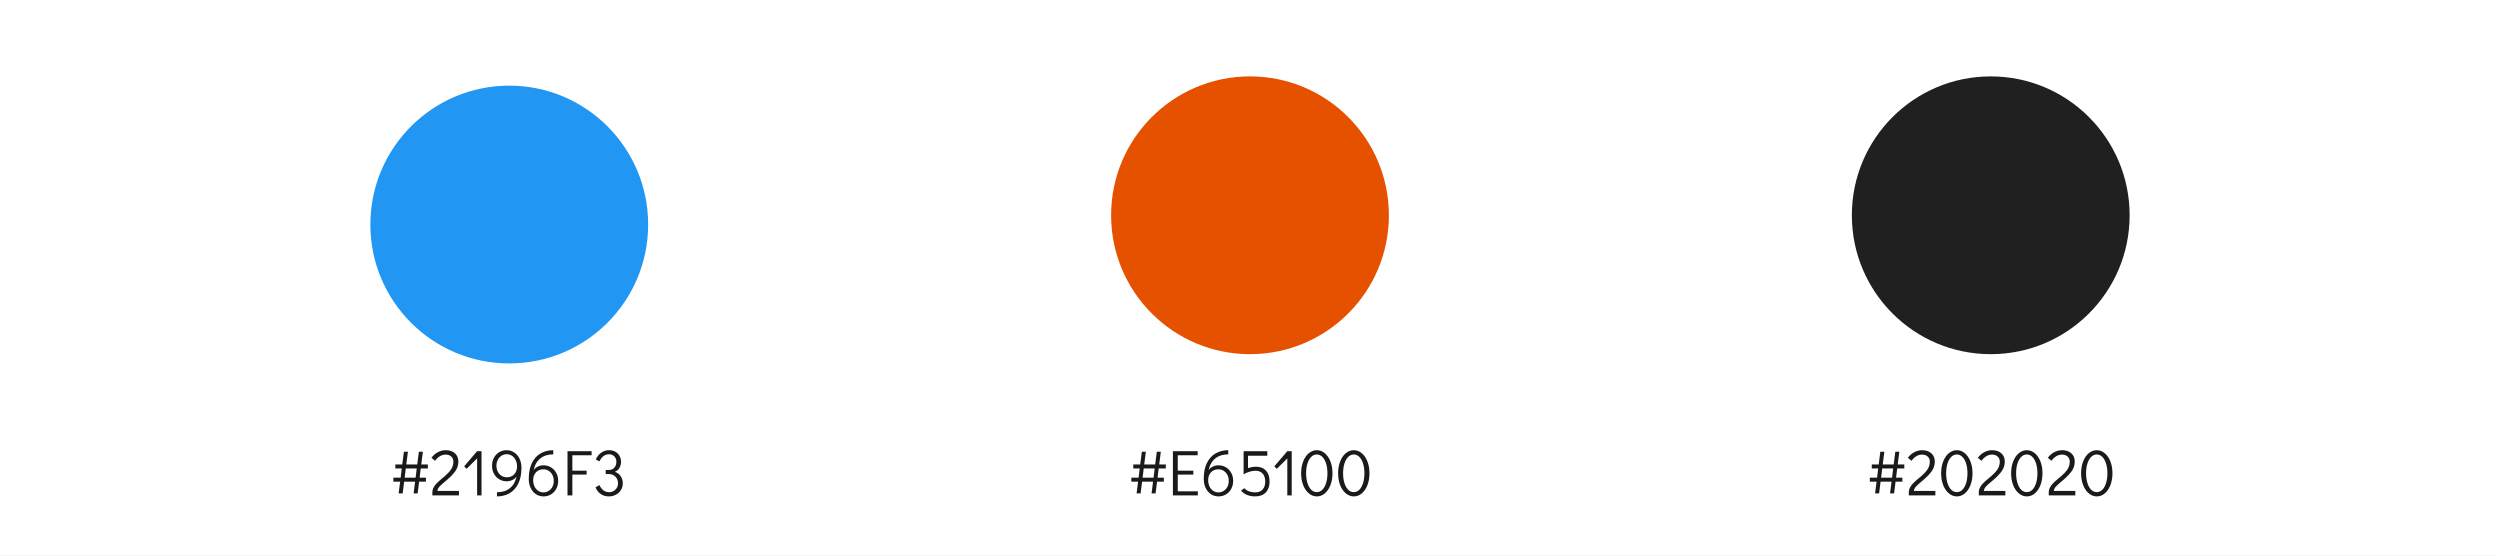
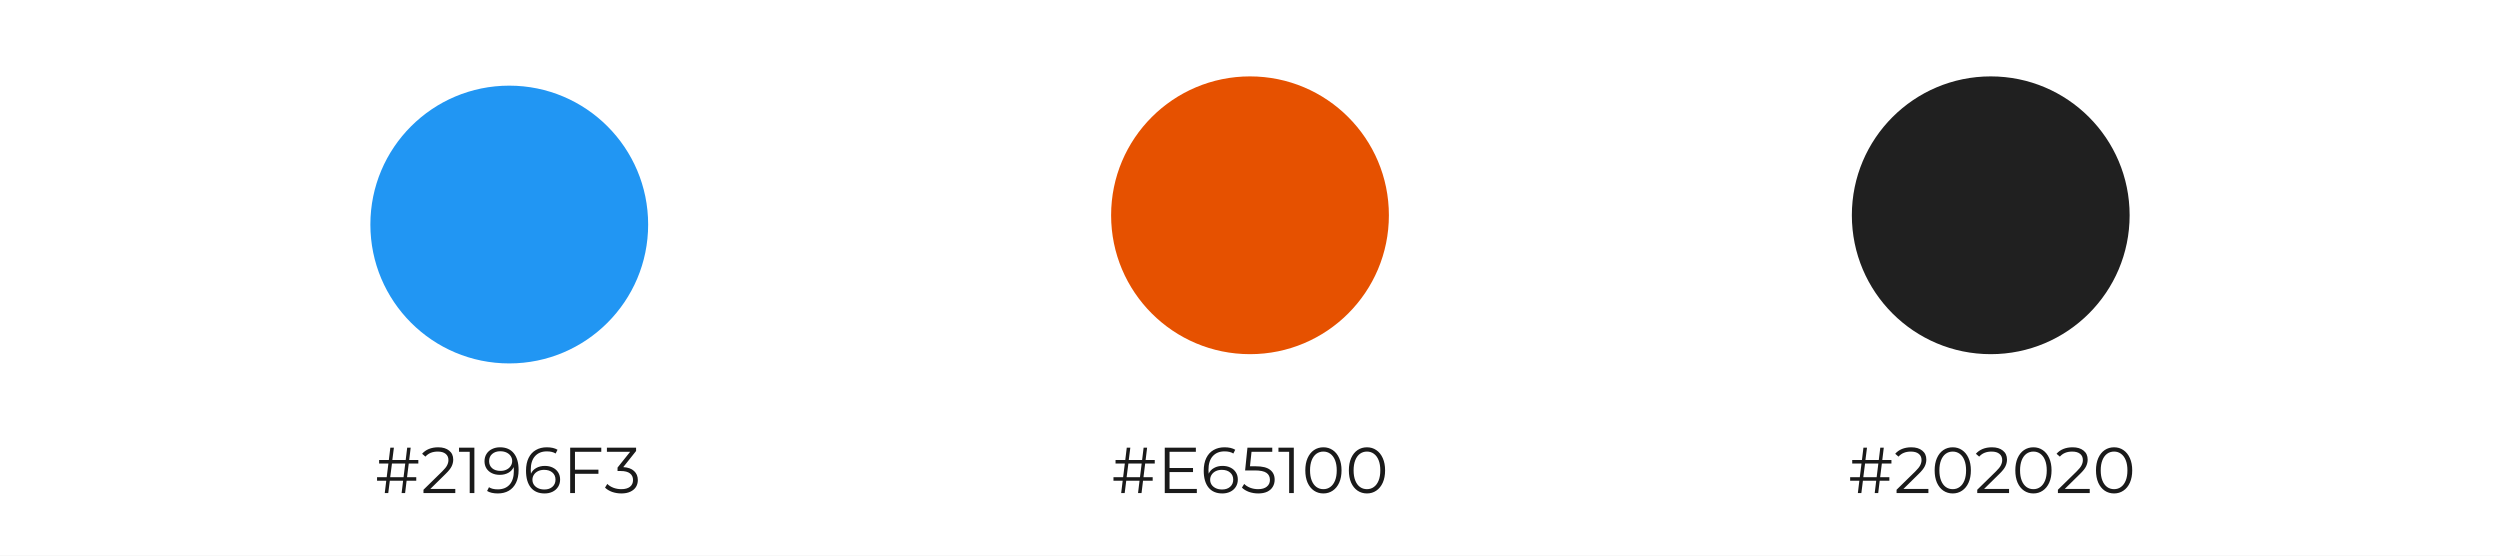
<svg xmlns="http://www.w3.org/2000/svg" width="1080" height="240" viewBox="0 0 1080 240" fill="none">
  <rect width="1080" height="240" fill="white" />
  <circle cx="220" cy="97" r="60" fill="#2196F3" />
  <circle cx="540" cy="93" r="60" fill="#E65100" />
  <circle cx="860" cy="93" r="60" fill="#202020" />
-   <path d="M184.841 202.38H181.761L181.285 206.356H184.001V208.092H181.061L180.417 213.16H178.681L179.325 208.092H174.593L173.949 213.16H172.213L172.857 208.092H169.945V206.356H173.081L173.557 202.38H170.785V200.644H173.781L174.481 195.156H176.217L175.517 200.644H180.249L180.949 195.156H182.685L181.985 200.644H184.841V202.38ZM179.549 206.356L180.025 202.38H175.293L174.817 206.356H179.549ZM186.782 212.796C186.782 211.975 186.969 211.219 187.342 210.528C187.734 209.819 188.21 209.193 188.77 208.652C189.33 208.092 190.095 207.411 191.066 206.608C191.663 206.123 191.981 205.861 192.018 205.824C193.231 204.797 194.174 203.789 194.846 202.8C195.518 201.811 195.854 200.672 195.854 199.384C195.854 198.488 195.546 197.769 194.93 197.228C194.333 196.668 193.539 196.388 192.55 196.388C191.635 196.388 190.795 196.621 190.03 197.088C189.283 197.536 188.583 198.199 187.93 199.076L186.39 197.76C187.137 196.733 188.051 195.931 189.134 195.352C190.235 194.773 191.374 194.484 192.55 194.484C194.211 194.484 195.537 194.932 196.526 195.828C197.515 196.705 198.01 197.891 198.01 199.384C198.01 200.952 197.562 202.352 196.666 203.584C195.77 204.816 194.538 206.095 192.97 207.42C192.578 207.756 192.391 207.915 192.41 207.896C191.253 208.848 190.394 209.632 189.834 210.248C189.274 210.864 188.994 211.48 188.994 212.096H198.262V214H186.782V212.796ZM206.116 194.904H208.02V214H206.116V198.04L201.58 202.52L200.516 201.456L206.116 194.904ZM218.886 194.484C220.08 194.484 221.163 194.811 222.134 195.464C223.123 196.099 223.888 196.995 224.43 198.152C224.99 199.309 225.27 200.616 225.27 202.072C225.27 204.797 224.803 207.093 223.87 208.96C222.955 210.808 221.695 212.189 220.09 213.104C218.503 214 216.702 214.448 214.686 214.448V212.656C216.963 212.656 218.839 212.059 220.314 210.864C221.788 209.669 222.731 207.971 223.142 205.768C222.75 206.459 222.152 206.991 221.35 207.364C220.547 207.737 219.744 207.924 218.942 207.924C217.747 207.924 216.664 207.635 215.694 207.056C214.723 206.477 213.958 205.684 213.398 204.676C212.838 203.649 212.558 202.492 212.558 201.204C212.558 199.916 212.828 198.768 213.37 197.76C213.93 196.733 214.686 195.931 215.638 195.352C216.608 194.773 217.691 194.484 218.886 194.484ZM218.942 206.188C220.304 206.188 221.378 205.749 222.162 204.872C222.964 203.976 223.366 202.856 223.366 201.512C223.366 200.504 223.17 199.599 222.778 198.796C222.386 197.975 221.854 197.34 221.182 196.892C220.51 196.444 219.763 196.22 218.942 196.22C218.102 196.22 217.336 196.435 216.646 196.864C215.974 197.293 215.442 197.891 215.05 198.656C214.658 199.403 214.462 200.252 214.462 201.204C214.462 202.156 214.658 203.015 215.05 203.78C215.442 204.527 215.974 205.115 216.646 205.544C217.336 205.973 218.102 206.188 218.942 206.188ZM234.749 201.008C235.944 201.008 237.026 201.297 237.997 201.876C238.968 202.455 239.733 203.257 240.293 204.284C240.853 205.292 241.133 206.44 241.133 207.728C241.133 209.016 240.853 210.173 240.293 211.2C239.752 212.208 238.996 213.001 238.025 213.58C237.073 214.159 236 214.448 234.805 214.448C233.61 214.448 232.518 214.131 231.529 213.496C230.558 212.843 229.793 211.937 229.233 210.78C228.692 209.623 228.421 208.316 228.421 206.86C228.421 204.135 228.878 201.848 229.793 200C230.726 198.133 231.986 196.752 233.573 195.856C235.178 194.941 236.989 194.484 239.005 194.484V196.276C236.728 196.276 234.852 196.873 233.377 198.068C231.902 199.263 230.96 200.961 230.549 203.164C230.941 202.473 231.538 201.941 232.341 201.568C233.144 201.195 233.946 201.008 234.749 201.008ZM234.749 212.712C235.589 212.712 236.345 212.497 237.017 212.068C237.708 211.639 238.249 211.051 238.641 210.304C239.033 209.539 239.229 208.68 239.229 207.728C239.229 206.776 239.033 205.927 238.641 205.18C238.249 204.415 237.708 203.817 237.017 203.388C236.345 202.959 235.589 202.744 234.749 202.744C233.386 202.744 232.304 203.192 231.501 204.088C230.717 204.965 230.325 206.076 230.325 207.42C230.325 208.428 230.521 209.343 230.913 210.164C231.305 210.967 231.837 211.592 232.509 212.04C233.181 212.488 233.928 212.712 234.749 212.712ZM245.159 214V194.904H255.575V196.668H247.259V203.332H253.419V205.04H247.259V214H245.159ZM265.604 203.836C266.63 204.153 267.461 204.76 268.096 205.656C268.73 206.552 269.048 207.588 269.048 208.764C269.048 209.847 268.777 210.827 268.236 211.704C267.713 212.563 266.985 213.235 266.052 213.72C265.137 214.205 264.129 214.448 263.028 214.448C261.646 214.448 260.461 214.093 259.472 213.384C258.482 212.675 257.745 211.723 257.26 210.528L258.94 209.548C259.388 210.5 259.957 211.256 260.648 211.816C261.357 212.357 262.178 212.628 263.112 212.628C264.213 212.628 265.128 212.264 265.856 211.536C266.602 210.808 266.976 209.884 266.976 208.764C266.976 207.607 266.602 206.655 265.856 205.908C265.109 205.161 264.157 204.788 263 204.788H261.656V203.052H262.888C263.914 203.052 264.736 202.725 265.352 202.072C265.968 201.4 266.276 200.541 266.276 199.496C266.276 198.544 265.977 197.769 265.38 197.172C264.801 196.556 264.054 196.248 263.14 196.248C262.169 196.248 261.348 196.519 260.676 197.06C260.004 197.583 259.425 198.339 258.94 199.328L257.4 198.488C257.941 197.256 258.706 196.285 259.696 195.576C260.685 194.848 261.833 194.484 263.14 194.484C264.129 194.484 265.016 194.699 265.8 195.128C266.584 195.557 267.19 196.155 267.62 196.92C268.068 197.667 268.292 198.525 268.292 199.496C268.292 200.504 268.049 201.4 267.564 202.184C267.097 202.949 266.444 203.5 265.604 203.836Z" fill="#1A1A1A" />
-   <path d="M503.632 202.38H500.552L500.076 206.356H502.792V208.092H499.852L499.208 213.16H497.472L498.116 208.092H493.384L492.74 213.16H491.004L491.648 208.092H488.736V206.356H491.872L492.348 202.38H489.576V200.644H492.572L493.272 195.156H495.008L494.308 200.644H499.04L499.74 195.156H501.476L500.776 200.644H503.632V202.38ZM498.34 206.356L498.816 202.38H494.084L493.608 206.356H498.34ZM506.693 214V194.904H517.389V196.668H508.793V203.332H515.513V205.04H508.793V212.264H517.473V214H506.693ZM526.347 201.008C527.542 201.008 528.624 201.297 529.595 201.876C530.566 202.455 531.331 203.257 531.891 204.284C532.451 205.292 532.731 206.44 532.731 207.728C532.731 209.016 532.451 210.173 531.891 211.2C531.35 212.208 530.594 213.001 529.623 213.58C528.671 214.159 527.598 214.448 526.403 214.448C525.208 214.448 524.116 214.131 523.127 213.496C522.156 212.843 521.391 211.937 520.831 210.78C520.29 209.623 520.019 208.316 520.019 206.86C520.019 204.135 520.476 201.848 521.391 200C522.324 198.133 523.584 196.752 525.171 195.856C526.776 194.941 528.587 194.484 530.603 194.484V196.276C528.326 196.276 526.45 196.873 524.975 198.068C523.5 199.263 522.558 200.961 522.147 203.164C522.539 202.473 523.136 201.941 523.939 201.568C524.742 201.195 525.544 201.008 526.347 201.008ZM526.347 212.712C527.187 212.712 527.943 212.497 528.615 212.068C529.306 211.639 529.847 211.051 530.239 210.304C530.631 209.539 530.827 208.68 530.827 207.728C530.827 206.776 530.631 205.927 530.239 205.18C529.847 204.415 529.306 203.817 528.615 203.388C527.943 202.959 527.187 202.744 526.347 202.744C524.984 202.744 523.902 203.192 523.099 204.088C522.315 204.965 521.923 206.076 521.923 207.42C521.923 208.428 522.119 209.343 522.511 210.164C522.903 210.967 523.435 211.592 524.107 212.04C524.779 212.488 525.526 212.712 526.347 212.712ZM542.581 201.624C544.429 201.624 545.866 202.184 546.893 203.304C547.938 204.424 548.461 205.983 548.461 207.98C548.461 210.015 547.91 211.601 546.809 212.74C545.726 213.879 544.205 214.448 542.245 214.448C540.976 214.448 539.8 214.233 538.717 213.804C537.634 213.356 536.766 212.731 536.113 211.928L537.597 210.892C538.064 211.471 538.708 211.919 539.529 212.236C540.369 212.553 541.293 212.712 542.301 212.712C543.645 212.712 544.69 212.301 545.437 211.48C546.202 210.64 546.585 209.473 546.585 207.98C546.566 206.524 546.193 205.395 545.465 204.592C544.737 203.771 543.72 203.36 542.413 203.36C541.592 203.36 540.724 203.5 539.809 203.78C538.894 204.041 538.036 204.415 537.233 204.9V194.904H547.481V196.864H539.137V202.24C540.313 201.829 541.461 201.624 542.581 201.624ZM556.119 194.904H558.023V214H556.119V198.04L551.583 202.52L550.519 201.456L556.119 194.904ZM568.889 214.448C567.638 214.448 566.49 214.019 565.445 213.16C564.4 212.301 563.578 211.116 562.981 209.604C562.384 208.073 562.085 206.356 562.085 204.452C562.085 202.548 562.384 200.84 562.981 199.328C563.578 197.797 564.39 196.612 565.417 195.772C566.462 194.913 567.61 194.484 568.861 194.484C570.112 194.484 571.25 194.913 572.277 195.772C573.322 196.612 574.144 197.797 574.741 199.328C575.338 200.84 575.637 202.548 575.637 204.452C575.637 206.356 575.338 208.073 574.741 209.604C574.144 211.116 573.332 212.301 572.305 213.16C571.278 214.019 570.14 214.448 568.889 214.448ZM568.861 212.6C569.757 212.6 570.55 212.264 571.241 211.592C571.932 210.901 572.473 209.94 572.865 208.708C573.257 207.457 573.453 206.039 573.453 204.452C573.453 202.865 573.257 201.456 572.865 200.224C572.473 198.992 571.932 198.04 571.241 197.368C570.55 196.677 569.757 196.332 568.861 196.332C567.965 196.332 567.162 196.677 566.453 197.368C565.762 198.04 565.221 198.992 564.829 200.224C564.437 201.456 564.241 202.865 564.241 204.452C564.241 206.039 564.437 207.457 564.829 208.708C565.221 209.94 565.762 210.901 566.453 211.592C567.162 212.264 567.965 212.6 568.861 212.6ZM584.864 214.448C583.614 214.448 582.466 214.019 581.42 213.16C580.375 212.301 579.554 211.116 578.956 209.604C578.359 208.073 578.06 206.356 578.06 204.452C578.06 202.548 578.359 200.84 578.956 199.328C579.554 197.797 580.366 196.612 581.392 195.772C582.438 194.913 583.586 194.484 584.836 194.484C586.087 194.484 587.226 194.913 588.252 195.772C589.298 196.612 590.119 197.797 590.716 199.328C591.314 200.84 591.612 202.548 591.612 204.452C591.612 206.356 591.314 208.073 590.716 209.604C590.119 211.116 589.307 212.301 588.28 213.16C587.254 214.019 586.115 214.448 584.864 214.448ZM584.836 212.6C585.732 212.6 586.526 212.264 587.216 211.592C587.907 210.901 588.448 209.94 588.84 208.708C589.232 207.457 589.428 206.039 589.428 204.452C589.428 202.865 589.232 201.456 588.84 200.224C588.448 198.992 587.907 198.04 587.216 197.368C586.526 196.677 585.732 196.332 584.836 196.332C583.94 196.332 583.138 196.677 582.428 197.368C581.738 198.04 581.196 198.992 580.804 200.224C580.412 201.456 580.216 202.865 580.216 204.452C580.216 206.039 580.412 207.457 580.804 208.708C581.196 209.94 581.738 210.901 582.428 211.592C583.138 212.264 583.94 212.6 584.836 212.6Z" fill="#1A1A1A" />
-   <path d="M822.662 202.38H819.582L819.106 206.356H821.822V208.092H818.882L818.238 213.16H816.502L817.146 208.092H812.414L811.77 213.16H810.034L810.678 208.092H807.766V206.356H810.902L811.378 202.38H808.606V200.644H811.602L812.302 195.156H814.038L813.338 200.644H818.07L818.77 195.156H820.506L819.806 200.644H822.662V202.38ZM817.37 206.356L817.846 202.38H813.114L812.638 206.356H817.37ZM824.602 212.796C824.602 211.975 824.789 211.219 825.162 210.528C825.554 209.819 826.03 209.193 826.59 208.652C827.15 208.092 827.916 207.411 828.886 206.608C829.484 206.123 829.801 205.861 829.838 205.824C831.052 204.797 831.994 203.789 832.666 202.8C833.338 201.811 833.674 200.672 833.674 199.384C833.674 198.488 833.366 197.769 832.75 197.228C832.153 196.668 831.36 196.388 830.37 196.388C829.456 196.388 828.616 196.621 827.85 197.088C827.104 197.536 826.404 198.199 825.75 199.076L824.21 197.76C824.957 196.733 825.872 195.931 826.954 195.352C828.056 194.773 829.194 194.484 830.37 194.484C832.032 194.484 833.357 194.932 834.346 195.828C835.336 196.705 835.83 197.891 835.83 199.384C835.83 200.952 835.382 202.352 834.486 203.584C833.59 204.816 832.358 206.095 830.79 207.42C830.398 207.756 830.212 207.915 830.23 207.896C829.073 208.848 828.214 209.632 827.654 210.248C827.094 210.864 826.814 211.48 826.814 212.096H836.082V214H824.602V212.796ZM845.379 214.448C844.128 214.448 842.98 214.019 841.935 213.16C840.89 212.301 840.068 211.116 839.471 209.604C838.874 208.073 838.575 206.356 838.575 204.452C838.575 202.548 838.874 200.84 839.471 199.328C840.068 197.797 840.88 196.612 841.907 195.772C842.952 194.913 844.1 194.484 845.351 194.484C846.602 194.484 847.74 194.913 848.767 195.772C849.812 196.612 850.634 197.797 851.231 199.328C851.828 200.84 852.127 202.548 852.127 204.452C852.127 206.356 851.828 208.073 851.231 209.604C850.634 211.116 849.822 212.301 848.795 213.16C847.768 214.019 846.63 214.448 845.379 214.448ZM845.351 212.6C846.247 212.6 847.04 212.264 847.731 211.592C848.422 210.901 848.963 209.94 849.355 208.708C849.747 207.457 849.943 206.039 849.943 204.452C849.943 202.865 849.747 201.456 849.355 200.224C848.963 198.992 848.422 198.04 847.731 197.368C847.04 196.677 846.247 196.332 845.351 196.332C844.455 196.332 843.652 196.677 842.943 197.368C842.252 198.04 841.711 198.992 841.319 200.224C840.927 201.456 840.731 202.865 840.731 204.452C840.731 206.039 840.927 207.457 841.319 208.708C841.711 209.94 842.252 210.901 842.943 211.592C843.652 212.264 844.455 212.6 845.351 212.6ZM854.83 212.796C854.83 211.975 855.017 211.219 855.39 210.528C855.782 209.819 856.258 209.193 856.818 208.652C857.378 208.092 858.144 207.411 859.114 206.608C859.712 206.123 860.029 205.861 860.066 205.824C861.28 204.797 862.222 203.789 862.894 202.8C863.566 201.811 863.902 200.672 863.902 199.384C863.902 198.488 863.594 197.769 862.978 197.228C862.381 196.668 861.588 196.388 860.598 196.388C859.684 196.388 858.844 196.621 858.078 197.088C857.332 197.536 856.632 198.199 855.978 199.076L854.438 197.76C855.185 196.733 856.1 195.931 857.182 195.352C858.284 194.773 859.422 194.484 860.598 194.484C862.26 194.484 863.585 194.932 864.574 195.828C865.564 196.705 866.058 197.891 866.058 199.384C866.058 200.952 865.61 202.352 864.714 203.584C863.818 204.816 862.586 206.095 861.018 207.42C860.626 207.756 860.44 207.915 860.458 207.896C859.301 208.848 858.442 209.632 857.882 210.248C857.322 210.864 857.042 211.48 857.042 212.096H866.31V214H854.83V212.796ZM875.607 214.448C874.356 214.448 873.208 214.019 872.163 213.16C871.118 212.301 870.296 211.116 869.699 209.604C869.102 208.073 868.803 206.356 868.803 204.452C868.803 202.548 869.102 200.84 869.699 199.328C870.296 197.797 871.108 196.612 872.135 195.772C873.18 194.913 874.328 194.484 875.579 194.484C876.83 194.484 877.968 194.913 878.995 195.772C880.04 196.612 880.862 197.797 881.459 199.328C882.056 200.84 882.355 202.548 882.355 204.452C882.355 206.356 882.056 208.073 881.459 209.604C880.862 211.116 880.05 212.301 879.023 213.16C877.996 214.019 876.858 214.448 875.607 214.448ZM875.579 212.6C876.475 212.6 877.268 212.264 877.959 211.592C878.65 210.901 879.191 209.94 879.583 208.708C879.975 207.457 880.171 206.039 880.171 204.452C880.171 202.865 879.975 201.456 879.583 200.224C879.191 198.992 878.65 198.04 877.959 197.368C877.268 196.677 876.475 196.332 875.579 196.332C874.683 196.332 873.88 196.677 873.171 197.368C872.48 198.04 871.939 198.992 871.547 200.224C871.155 201.456 870.959 202.865 870.959 204.452C870.959 206.039 871.155 207.457 871.547 208.708C871.939 209.94 872.48 210.901 873.171 211.592C873.88 212.264 874.683 212.6 875.579 212.6ZM885.058 212.796C885.058 211.975 885.245 211.219 885.618 210.528C886.01 209.819 886.486 209.193 887.046 208.652C887.606 208.092 888.372 207.411 889.342 206.608C889.94 206.123 890.257 205.861 890.294 205.824C891.508 204.797 892.45 203.789 893.122 202.8C893.794 201.811 894.13 200.672 894.13 199.384C894.13 198.488 893.822 197.769 893.206 197.228C892.609 196.668 891.816 196.388 890.826 196.388C889.912 196.388 889.072 196.621 888.306 197.088C887.56 197.536 886.86 198.199 886.206 199.076L884.666 197.76C885.413 196.733 886.328 195.931 887.41 195.352C888.512 194.773 889.65 194.484 890.826 194.484C892.488 194.484 893.813 194.932 894.802 195.828C895.792 196.705 896.286 197.891 896.286 199.384C896.286 200.952 895.838 202.352 894.942 203.584C894.046 204.816 892.814 206.095 891.246 207.42C890.854 207.756 890.668 207.915 890.686 207.896C889.529 208.848 888.67 209.632 888.11 210.248C887.55 210.864 887.27 211.48 887.27 212.096H896.538V214H885.058V212.796ZM905.835 214.448C904.584 214.448 903.436 214.019 902.391 213.16C901.346 212.301 900.524 211.116 899.927 209.604C899.33 208.073 899.031 206.356 899.031 204.452C899.031 202.548 899.33 200.84 899.927 199.328C900.524 197.797 901.336 196.612 902.363 195.772C903.408 194.913 904.556 194.484 905.807 194.484C907.058 194.484 908.196 194.913 909.223 195.772C910.268 196.612 911.09 197.797 911.687 199.328C912.284 200.84 912.583 202.548 912.583 204.452C912.583 206.356 912.284 208.073 911.687 209.604C911.09 211.116 910.278 212.301 909.251 213.16C908.224 214.019 907.086 214.448 905.835 214.448ZM905.807 212.6C906.703 212.6 907.496 212.264 908.187 211.592C908.878 210.901 909.419 209.94 909.811 208.708C910.203 207.457 910.399 206.039 910.399 204.452C910.399 202.865 910.203 201.456 909.811 200.224C909.419 198.992 908.878 198.04 908.187 197.368C907.496 196.677 906.703 196.332 905.807 196.332C904.911 196.332 904.108 196.677 903.399 197.368C902.708 198.04 902.167 198.992 901.775 200.224C901.383 201.456 901.187 202.865 901.187 204.452C901.187 206.039 901.383 207.457 901.775 208.708C902.167 209.94 902.708 210.901 903.399 211.592C904.108 212.264 904.911 212.6 905.807 212.6Z" fill="#1A1A1A" />
+   <path d="M176.576 200.26L175.848 206.14H179.824V207.68H175.652L175.008 213H173.496L174.14 207.68H168.4L167.728 213H166.216L166.86 207.68H162.884V206.14H167.056L167.784 200.26H163.78V198.72H167.98L168.624 193.4H170.164L169.492 198.72H175.26L175.904 193.4H177.416L176.772 198.72H180.72V200.26H176.576ZM175.064 200.26H169.324L168.568 206.14H174.336L175.064 200.26ZM196.688 211.208V213H182.94V211.572L191.088 203.592C192.115 202.584 192.806 201.716 193.16 200.988C193.534 200.241 193.72 199.495 193.72 198.748C193.72 197.591 193.319 196.695 192.516 196.06C191.732 195.407 190.603 195.08 189.128 195.08C186.832 195.08 185.05 195.808 183.78 197.264L182.352 196.032C183.118 195.136 184.088 194.445 185.264 193.96C186.459 193.475 187.803 193.232 189.296 193.232C191.294 193.232 192.871 193.708 194.028 194.66C195.204 195.593 195.792 196.881 195.792 198.524C195.792 199.532 195.568 200.503 195.12 201.436C194.672 202.369 193.823 203.443 192.572 204.656L185.908 211.208H196.688ZM204.93 193.4V213H202.914V195.192H198.294V193.4H204.93ZM215.999 193.232C218.594 193.232 220.582 194.091 221.963 195.808C223.345 197.507 224.035 199.915 224.035 203.032C224.035 205.216 223.662 207.064 222.915 208.576C222.169 210.088 221.123 211.236 219.779 212.02C218.435 212.785 216.867 213.168 215.075 213.168C213.134 213.168 211.585 212.813 210.427 212.104L211.239 210.48C212.173 211.096 213.442 211.404 215.047 211.404C217.213 211.404 218.911 210.723 220.143 209.36C221.375 207.979 221.991 205.981 221.991 203.368C221.991 202.883 221.963 202.351 221.907 201.772C221.422 202.836 220.647 203.667 219.583 204.264C218.519 204.843 217.297 205.132 215.915 205.132C214.627 205.132 213.479 204.889 212.471 204.404C211.482 203.919 210.707 203.237 210.147 202.36C209.587 201.464 209.307 200.428 209.307 199.252C209.307 198.057 209.597 197.003 210.175 196.088C210.754 195.173 211.547 194.473 212.555 193.988C213.582 193.484 214.73 193.232 215.999 193.232ZM216.223 203.424C217.213 203.424 218.081 203.237 218.827 202.864C219.593 202.491 220.19 201.977 220.619 201.324C221.049 200.671 221.263 199.943 221.263 199.14C221.263 198.393 221.058 197.703 220.647 197.068C220.255 196.433 219.667 195.92 218.883 195.528C218.099 195.136 217.166 194.94 216.083 194.94C214.665 194.94 213.507 195.332 212.611 196.116C211.734 196.881 211.295 197.908 211.295 199.196C211.295 200.484 211.734 201.511 212.611 202.276C213.507 203.041 214.711 203.424 216.223 203.424ZM235.358 201.268C236.646 201.268 237.785 201.511 238.774 201.996C239.782 202.481 240.566 203.172 241.126 204.068C241.686 204.945 241.966 205.972 241.966 207.148C241.966 208.343 241.677 209.397 241.098 210.312C240.519 211.227 239.717 211.936 238.69 212.44C237.682 212.925 236.543 213.168 235.274 213.168C232.679 213.168 230.691 212.319 229.31 210.62C227.929 208.903 227.238 206.485 227.238 203.368C227.238 201.184 227.611 199.336 228.358 197.824C229.105 196.312 230.15 195.173 231.494 194.408C232.838 193.624 234.406 193.232 236.198 193.232C238.139 193.232 239.689 193.587 240.846 194.296L240.034 195.92C239.101 195.304 237.831 194.996 236.226 194.996C234.061 194.996 232.362 195.687 231.13 197.068C229.898 198.431 229.282 200.419 229.282 203.032C229.282 203.499 229.31 204.031 229.366 204.628C229.851 203.564 230.626 202.743 231.69 202.164C232.754 201.567 233.977 201.268 235.358 201.268ZM235.19 211.46C236.609 211.46 237.757 211.077 238.634 210.312C239.53 209.528 239.978 208.492 239.978 207.204C239.978 205.916 239.53 204.889 238.634 204.124C237.757 203.359 236.562 202.976 235.05 202.976C234.061 202.976 233.183 203.163 232.418 203.536C231.671 203.909 231.083 204.423 230.654 205.076C230.225 205.729 230.01 206.457 230.01 207.26C230.01 208.007 230.206 208.697 230.598 209.332C231.009 209.967 231.606 210.48 232.39 210.872C233.174 211.264 234.107 211.46 235.19 211.46ZM248.388 195.192V202.892H258.524V204.684H248.388V213H246.316V193.4H259.756V195.192H248.388ZM269.243 201.8C271.297 201.912 272.855 202.472 273.919 203.48C275.002 204.469 275.543 205.767 275.543 207.372C275.543 208.492 275.273 209.491 274.731 210.368C274.19 211.227 273.387 211.908 272.323 212.412C271.259 212.916 269.962 213.168 268.431 213.168C267.013 213.168 265.669 212.944 264.399 212.496C263.149 212.029 262.141 211.413 261.375 210.648L262.355 209.052C263.009 209.724 263.877 210.275 264.959 210.704C266.042 211.115 267.199 211.32 268.431 211.32C270.037 211.32 271.278 210.975 272.155 210.284C273.033 209.575 273.471 208.604 273.471 207.372C273.471 206.159 273.033 205.207 272.155 204.516C271.278 203.825 269.953 203.48 268.179 203.48H266.779V201.996L272.211 195.192H262.187V193.4H274.787V194.828L269.243 201.8Z" fill="#1A1A1A" />
+   <path d="M494.711 200.26L493.983 206.14H497.959V207.68H493.787L493.143 213H491.631L492.275 207.68H486.535L485.863 213H484.351L484.995 207.68H481.019V206.14H485.191L485.919 200.26H481.915V198.72H486.115L486.759 193.4H488.299L487.627 198.72H493.395L494.039 193.4H495.551L494.907 198.72H498.855V200.26H494.711ZM493.199 200.26H487.459L486.703 206.14H492.471L493.199 200.26ZM517.035 211.208V213H503.175V193.4H516.615V195.192H505.247V202.164H515.383V203.928H505.247V211.208H517.035ZM528.132 201.268C529.42 201.268 530.559 201.511 531.548 201.996C532.556 202.481 533.34 203.172 533.9 204.068C534.46 204.945 534.74 205.972 534.74 207.148C534.74 208.343 534.451 209.397 533.872 210.312C533.293 211.227 532.491 211.936 531.464 212.44C530.456 212.925 529.317 213.168 528.048 213.168C525.453 213.168 523.465 212.319 522.084 210.62C520.703 208.903 520.012 206.485 520.012 203.368C520.012 201.184 520.385 199.336 521.132 197.824C521.879 196.312 522.924 195.173 524.268 194.408C525.612 193.624 527.18 193.232 528.972 193.232C530.913 193.232 532.463 193.587 533.62 194.296L532.808 195.92C531.875 195.304 530.605 194.996 529 194.996C526.835 194.996 525.136 195.687 523.904 197.068C522.672 198.431 522.056 200.419 522.056 203.032C522.056 203.499 522.084 204.031 522.14 204.628C522.625 203.564 523.4 202.743 524.464 202.164C525.528 201.567 526.751 201.268 528.132 201.268ZM527.964 211.46C529.383 211.46 530.531 211.077 531.408 210.312C532.304 209.528 532.752 208.492 532.752 207.204C532.752 205.916 532.304 204.889 531.408 204.124C530.531 203.359 529.336 202.976 527.824 202.976C526.835 202.976 525.957 203.163 525.192 203.536C524.445 203.909 523.857 204.423 523.428 205.076C522.999 205.729 522.784 206.457 522.784 207.26C522.784 208.007 522.98 208.697 523.372 209.332C523.783 209.967 524.38 210.48 525.164 210.872C525.948 211.264 526.881 211.46 527.964 211.46ZM542.506 201.436C545.344 201.436 547.406 201.949 548.694 202.976C550.001 203.984 550.654 205.403 550.654 207.232C550.654 208.371 550.384 209.388 549.842 210.284C549.32 211.18 548.526 211.889 547.462 212.412C546.398 212.916 545.092 213.168 543.542 213.168C542.142 213.168 540.808 212.944 539.538 212.496C538.288 212.029 537.28 211.413 536.514 210.648L537.494 209.052C538.148 209.724 539.006 210.275 540.07 210.704C541.134 211.115 542.282 211.32 543.514 211.32C545.138 211.32 546.389 210.956 547.266 210.228C548.162 209.5 548.61 208.529 548.61 207.316C548.61 205.972 548.106 204.955 547.098 204.264C546.109 203.573 544.429 203.228 542.058 203.228H537.886L538.894 193.4H549.618V195.192H540.658L539.986 201.436H542.506ZM558.926 193.4V213H556.91V195.192H552.29V193.4H558.926ZM571.703 213.168C570.191 213.168 568.838 212.767 567.643 211.964C566.467 211.161 565.543 210.013 564.871 208.52C564.218 207.008 563.891 205.235 563.891 203.2C563.891 201.165 564.218 199.401 564.871 197.908C565.543 196.396 566.467 195.239 567.643 194.436C568.838 193.633 570.191 193.232 571.703 193.232C573.215 193.232 574.559 193.633 575.735 194.436C576.93 195.239 577.863 196.396 578.535 197.908C579.207 199.401 579.543 201.165 579.543 203.2C579.543 205.235 579.207 207.008 578.535 208.52C577.863 210.013 576.93 211.161 575.735 211.964C574.559 212.767 573.215 213.168 571.703 213.168ZM571.703 211.32C572.842 211.32 573.84 211.003 574.699 210.368C575.576 209.733 576.258 208.809 576.743 207.596C577.228 206.383 577.471 204.917 577.471 203.2C577.471 201.483 577.228 200.017 576.743 198.804C576.258 197.591 575.576 196.667 574.699 196.032C573.84 195.397 572.842 195.08 571.703 195.08C570.564 195.08 569.556 195.397 568.679 196.032C567.82 196.667 567.148 197.591 566.663 198.804C566.178 200.017 565.935 201.483 565.935 203.2C565.935 204.917 566.178 206.383 566.663 207.596C567.148 208.809 567.82 209.733 568.679 210.368C569.556 211.003 570.564 211.32 571.703 211.32ZM590.522 213.168C589.01 213.168 587.657 212.767 586.462 211.964C585.286 211.161 584.362 210.013 583.69 208.52C583.037 207.008 582.71 205.235 582.71 203.2C582.71 201.165 583.037 199.401 583.69 197.908C584.362 196.396 585.286 195.239 586.462 194.436C587.657 193.633 589.01 193.232 590.522 193.232C592.034 193.232 593.378 193.633 594.554 194.436C595.749 195.239 596.682 196.396 597.354 197.908C598.026 199.401 598.362 201.165 598.362 203.2C598.362 205.235 598.026 207.008 597.354 208.52C596.682 210.013 595.749 211.161 594.554 211.964C593.378 212.767 592.034 213.168 590.522 213.168ZM590.522 211.32C591.661 211.32 592.659 211.003 593.518 210.368C594.395 209.733 595.077 208.809 595.562 207.596C596.047 206.383 596.29 204.917 596.29 203.2C596.29 201.483 596.047 200.017 595.562 198.804C595.077 197.591 594.395 196.667 593.518 196.032C592.659 195.397 591.661 195.08 590.522 195.08C589.383 195.08 588.375 195.397 587.498 196.032C586.639 196.667 585.967 197.591 585.482 198.804C584.997 200.017 584.754 201.483 584.754 203.2C584.754 204.917 584.997 206.383 585.482 207.596C585.967 208.809 586.639 209.733 587.498 210.368C588.375 211.003 589.383 211.32 590.522 211.32Z" fill="#1A1A1A" />
+   <path d="M812.955 200.26L812.227 206.14H816.203V207.68H812.031L811.387 213H809.875L810.519 207.68H804.779L804.107 213H802.595L803.239 207.68H799.263V206.14H803.435L804.163 200.26H800.159V198.72H804.359L805.003 193.4H806.543L805.871 198.72H811.639L812.283 193.4H813.795L813.151 198.72H817.099V200.26H812.955ZM811.443 200.26H805.703L804.947 206.14H810.715L811.443 200.26ZM833.067 211.208V213H819.319V211.572L827.467 203.592C828.494 202.584 829.184 201.716 829.539 200.988C829.912 200.241 830.099 199.495 830.099 198.748C830.099 197.591 829.698 196.695 828.895 196.06C828.111 195.407 826.982 195.08 825.507 195.08C823.211 195.08 821.428 195.808 820.159 197.264L818.731 196.032C819.496 195.136 820.467 194.445 821.643 193.96C822.838 193.475 824.182 193.232 825.675 193.232C827.672 193.232 829.25 193.708 830.407 194.66C831.583 195.593 832.171 196.881 832.171 198.524C832.171 199.532 831.947 200.503 831.499 201.436C831.051 202.369 830.202 203.443 828.951 204.656L822.287 211.208H833.067ZM843.58 213.168C842.068 213.168 840.714 212.767 839.52 211.964C838.344 211.161 837.42 210.013 836.748 208.52C836.094 207.008 835.768 205.235 835.768 203.2C835.768 201.165 836.094 199.401 836.748 197.908C837.42 196.396 838.344 195.239 839.52 194.436C840.714 193.633 842.068 193.232 843.58 193.232C845.092 193.232 846.436 193.633 847.612 194.436C848.806 195.239 849.74 196.396 850.412 197.908C851.084 199.401 851.42 201.165 851.42 203.2C851.42 205.235 851.084 207.008 850.412 208.52C849.74 210.013 848.806 211.161 847.612 211.964C846.436 212.767 845.092 213.168 843.58 213.168ZM843.58 211.32C844.718 211.32 845.717 211.003 846.576 210.368C847.453 209.733 848.134 208.809 848.62 207.596C849.105 206.383 849.348 204.917 849.348 203.2C849.348 201.483 849.105 200.017 848.62 198.804C848.134 197.591 847.453 196.667 846.576 196.032C845.717 195.397 844.718 195.08 843.58 195.08C842.441 195.08 841.433 195.397 840.556 196.032C839.697 196.667 839.025 197.591 838.54 198.804C838.054 200.017 837.812 201.483 837.812 203.2C837.812 204.917 838.054 206.383 838.54 207.596C839.025 208.809 839.697 209.733 840.556 210.368C841.433 211.003 842.441 211.32 843.58 211.32ZM867.916 211.208V213H854.168V211.572L862.316 203.592C863.343 202.584 864.034 201.716 864.388 200.988C864.762 200.241 864.948 199.495 864.948 198.748C864.948 197.591 864.547 196.695 863.744 196.06C862.96 195.407 861.831 195.08 860.356 195.08C858.06 195.08 856.278 195.808 855.008 197.264L853.58 196.032C854.346 195.136 855.316 194.445 856.492 193.96C857.687 193.475 859.031 193.232 860.524 193.232C862.522 193.232 864.099 193.708 865.256 194.66C866.432 195.593 867.02 196.881 867.02 198.524C867.02 199.532 866.796 200.503 866.348 201.436C865.9 202.369 865.051 203.443 863.8 204.656L857.136 211.208H867.916ZM878.429 213.168C876.917 213.168 875.564 212.767 874.369 211.964C873.193 211.161 872.269 210.013 871.597 208.52C870.944 207.008 870.617 205.235 870.617 203.2C870.617 201.165 870.944 199.401 871.597 197.908C872.269 196.396 873.193 195.239 874.369 194.436C875.564 193.633 876.917 193.232 878.429 193.232C879.941 193.232 881.285 193.633 882.461 194.436C883.656 195.239 884.589 196.396 885.261 197.908C885.933 199.401 886.269 201.165 886.269 203.2C886.269 205.235 885.933 207.008 885.261 208.52C884.589 210.013 883.656 211.161 882.461 211.964C881.285 212.767 879.941 213.168 878.429 213.168ZM878.429 211.32C879.568 211.32 880.566 211.003 881.425 210.368C882.302 209.733 882.984 208.809 883.469 207.596C883.954 206.383 884.197 204.917 884.197 203.2C884.197 201.483 883.954 200.017 883.469 198.804C882.984 197.591 882.302 196.667 881.425 196.032C880.566 195.397 879.568 195.08 878.429 195.08C877.29 195.08 876.282 195.397 875.405 196.032C874.546 196.667 873.874 197.591 873.389 198.804C872.904 200.017 872.661 201.483 872.661 203.2C872.661 204.917 872.904 206.383 873.389 207.596C873.874 208.809 874.546 209.733 875.405 210.368C876.282 211.003 877.29 211.32 878.429 211.32ZM902.765 211.208V213H889.017V211.572L897.165 203.592C898.192 202.584 898.883 201.716 899.237 200.988C899.611 200.241 899.797 199.495 899.797 198.748C899.797 197.591 899.396 196.695 898.593 196.06C897.809 195.407 896.68 195.08 895.205 195.08C892.909 195.08 891.127 195.808 889.857 197.264L888.429 196.032C889.195 195.136 890.165 194.445 891.341 193.96C892.536 193.475 893.88 193.232 895.373 193.232C897.371 193.232 898.948 193.708 900.105 194.66C901.281 195.593 901.869 196.881 901.869 198.524C901.869 199.532 901.645 200.503 901.197 201.436C900.749 202.369 899.9 203.443 898.649 204.656L891.985 211.208H902.765ZM913.278 213.168C911.766 213.168 910.413 212.767 909.218 211.964C908.042 211.161 907.118 210.013 906.446 208.52C905.793 207.008 905.466 205.235 905.466 203.2C905.466 201.165 905.793 199.401 906.446 197.908C907.118 196.396 908.042 195.239 909.218 194.436C910.413 193.633 911.766 193.232 913.278 193.232C914.79 193.232 916.134 193.633 917.31 194.436C918.505 195.239 919.438 196.396 920.11 197.908C920.782 199.401 921.118 201.165 921.118 203.2C921.118 205.235 920.782 207.008 920.11 208.52C919.438 210.013 918.505 211.161 917.31 211.964C916.134 212.767 914.79 213.168 913.278 213.168ZM913.278 211.32C914.417 211.32 915.415 211.003 916.274 210.368C917.151 209.733 917.833 208.809 918.318 207.596C918.803 206.383 919.046 204.917 919.046 203.2C919.046 201.483 918.803 200.017 918.318 198.804C917.833 197.591 917.151 196.667 916.274 196.032C915.415 195.397 914.417 195.08 913.278 195.08C912.139 195.08 911.131 195.397 910.254 196.032C909.395 196.667 908.723 197.591 908.238 198.804C907.753 200.017 907.51 201.483 907.51 203.2C907.51 204.917 907.753 206.383 908.238 207.596C908.723 208.809 909.395 209.733 910.254 210.368C911.131 211.003 912.139 211.32 913.278 211.32Z" fill="#1A1A1A" />
</svg>
